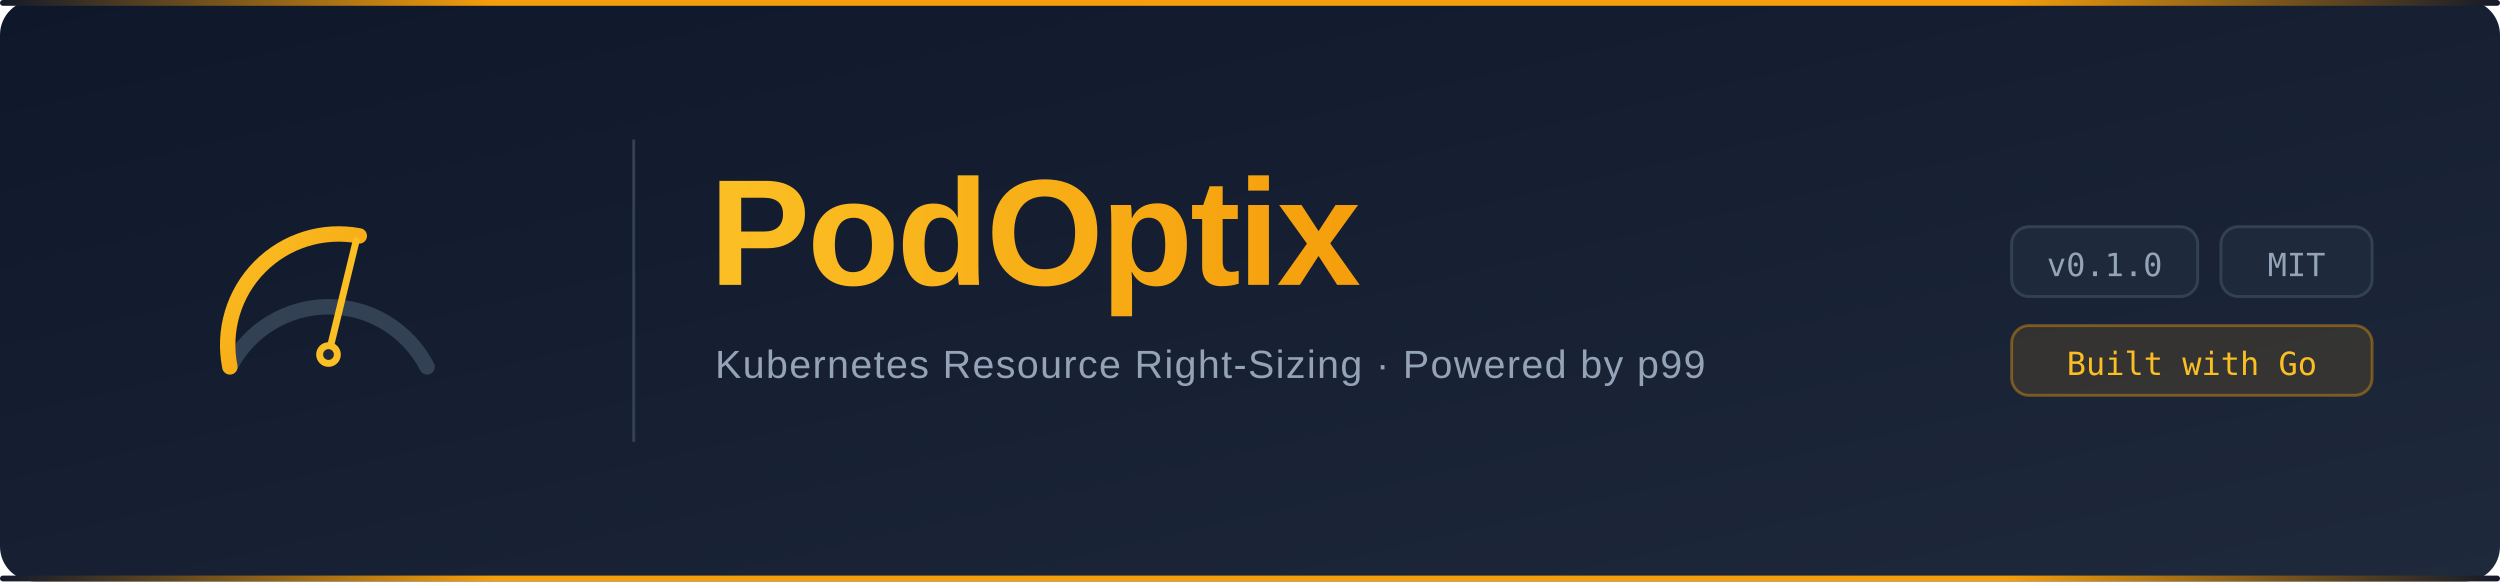
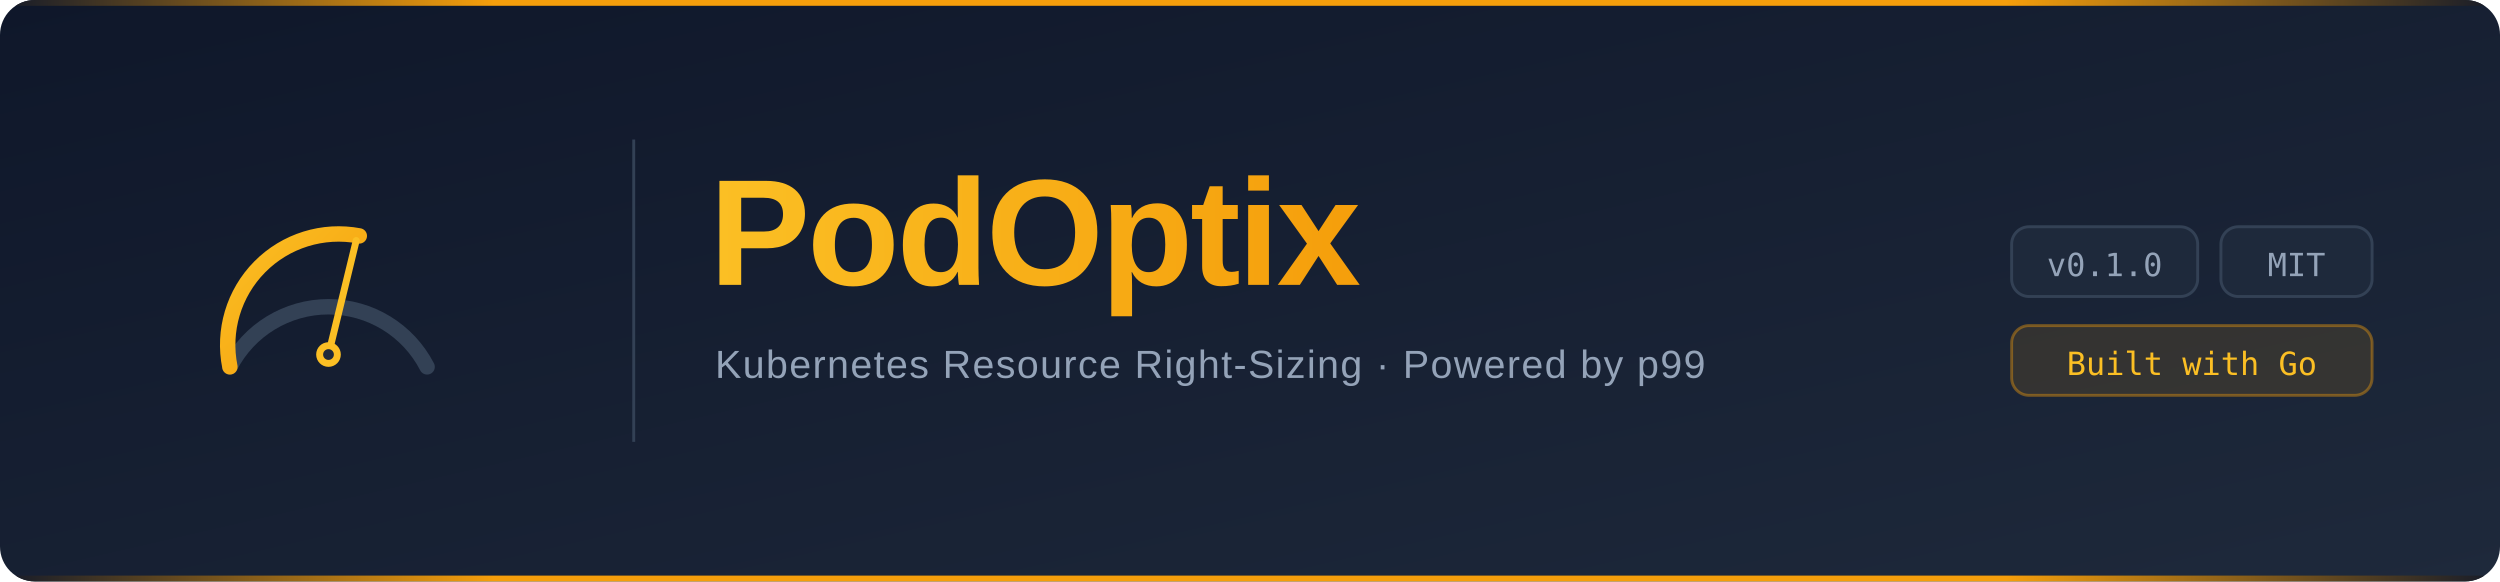
<svg xmlns="http://www.w3.org/2000/svg" viewBox="0 0 860 200">
  <defs>
+     <clipPath id="rounded">
+       <rect width="860" height="200" rx="12" />
+     </clipPath>
    <linearGradient id="bg" x1="0%" y1="0%" x2="100%" y2="100%">
      <stop offset="0%" stop-color="#0F172A" />
      <stop offset="100%" stop-color="#1E293B" />
    </linearGradient>
    <linearGradient id="amber" x1="0%" y1="0%" x2="100%" y2="0%">
      <stop offset="0%" stop-color="#FBBF24" />
      <stop offset="100%" stop-color="#F59E0B" />
    </linearGradient>
    <linearGradient id="amberV" x1="0%" y1="0%" x2="100%" y2="100%">
      <stop offset="0%" stop-color="#FBBF24" />
      <stop offset="100%" stop-color="#F59E0B" />
    </linearGradient>
    <linearGradient id="borderGrad" x1="0%" y1="0%" x2="100%" y2="0%">
      <stop offset="0%" stop-color="#0F172A" />
      <stop offset="20%" stop-color="#F59E0B" />
      <stop offset="80%" stop-color="#F59E0B" />
      <stop offset="100%" stop-color="#0F172A" />
    </linearGradient>
  </defs>
-   <rect width="860" height="200" fill="url(#bg)" rx="12" />
-   <rect x="0" y="0" width="860" height="2" fill="url(#borderGrad)" rx="1" />
-   <rect x="0" y="198" width="860" height="2" fill="url(#borderGrad)" rx="1" />
-   <line x1="218" y1="48" x2="218" y2="152" stroke="#334155" stroke-width="1" />
-   <g transform="translate(60, 52) scale(0.53)">
-     <path d="M 36 140 A 72 72 0 0 1 164 140" fill="none" stroke="#334155" stroke-width="10" stroke-linecap="round" />
-     <path d="M 36 140 A 72 72 0 0 1 120 55" fill="none" stroke="url(#amberV)" stroke-width="10" stroke-linecap="round" />
-     <line x1="100" y1="132" x2="118" y2="58" stroke="#FBBF24" stroke-width="4.5" stroke-linecap="round" />
-     <circle cx="100" cy="132" r="8" fill="#FBBF24" />
-     <circle cx="100" cy="132" r="3.5" fill="#1E293B" />
-   </g>
-   <text x="244" y="98" font-family="'SF Pro Display', 'Helvetica Neue', Arial, sans-serif" font-size="52" font-weight="800" fill="url(#amber)" letter-spacing="-1">
+   <g clip-path="url(#rounded)">
+     <rect width="860" height="200" fill="url(#bg)" />
+     <rect x="0" y="0" width="860" height="2" fill="url(#borderGrad)" rx="1" />
+     <rect x="0" y="198" width="860" height="2" fill="url(#borderGrad)" rx="1" />
+     <line x1="218" y1="48" x2="218" y2="152" stroke="#334155" stroke-width="1" />
+     <g transform="translate(60, 52) scale(0.53)">
+       <path d="M 36 140 A 72 72 0 0 1 164 140" fill="none" stroke="#334155" stroke-width="10" stroke-linecap="round" />
+       <path d="M 36 140 A 72 72 0 0 1 120 55" fill="none" stroke="url(#amberV)" stroke-width="10" stroke-linecap="round" />
+       <line x1="100" y1="132" x2="118" y2="58" stroke="#FBBF24" stroke-width="4.5" stroke-linecap="round" />
+       <circle cx="100" cy="132" r="8" fill="#FBBF24" />
+       <circle cx="100" cy="132" r="3.5" fill="#1E293B" />
+     </g>
+     <text x="244" y="98" font-family="'SF Pro Display', 'Helvetica Neue', Arial, sans-serif" font-size="52" font-weight="800" fill="url(#amber)" letter-spacing="-1">
    PodOptix
  </text>
-   <text x="246" y="130" font-family="'SF Pro Text', 'Helvetica Neue', Arial, sans-serif" font-size="13.5" font-weight="400" fill="#94A3B8" letter-spacing="0.5">
+     <text x="246" y="130" font-family="'SF Pro Text', 'Helvetica Neue', Arial, sans-serif" font-size="13.5" font-weight="400" fill="#94A3B8" letter-spacing="0.5">
    Kubernetes Resource Right-Sizing · Powered by p99
  </text>
-   <rect x="692" y="78" width="64" height="24" rx="6" fill="#1E293B" stroke="#334155" stroke-width="1" />
-   <text x="724" y="95" font-family="'SF Mono', 'Fira Code', monospace" font-size="11" fill="#94A3B8" text-anchor="middle">v0.1.0</text>
-   <rect x="764" y="78" width="52" height="24" rx="6" fill="#1E293B" stroke="#334155" stroke-width="1" />
-   <text x="790" y="95" font-family="'SF Mono', 'Fira Code', monospace" font-size="11" fill="#94A3B8" text-anchor="middle">MIT</text>
-   <rect x="692" y="112" width="124" height="24" rx="6" fill="#F59E0B" fill-opacity="0.12" stroke="#F59E0B" stroke-width="1" stroke-opacity="0.4" />
-   <text x="754" y="129" font-family="'SF Mono', 'Fira Code', monospace" font-size="11" fill="#FBBF24" text-anchor="middle">Built with Go</text>
+     <rect x="692" y="78" width="64" height="24" rx="6" fill="#1E293B" stroke="#334155" stroke-width="1" />
+     <text x="724" y="95" font-family="'SF Mono', 'Fira Code', monospace" font-size="11" fill="#94A3B8" text-anchor="middle">v0.1.0</text>
+     <rect x="764" y="78" width="52" height="24" rx="6" fill="#1E293B" stroke="#334155" stroke-width="1" />
+     <text x="790" y="95" font-family="'SF Mono', 'Fira Code', monospace" font-size="11" fill="#94A3B8" text-anchor="middle">MIT</text>
+     <rect x="692" y="112" width="124" height="24" rx="6" fill="#F59E0B" fill-opacity="0.12" stroke="#F59E0B" stroke-width="1" stroke-opacity="0.4" />
+     <text x="754" y="129" font-family="'SF Mono', 'Fira Code', monospace" font-size="11" fill="#FBBF24" text-anchor="middle">Built with Go</text>
+   </g>
</svg>
